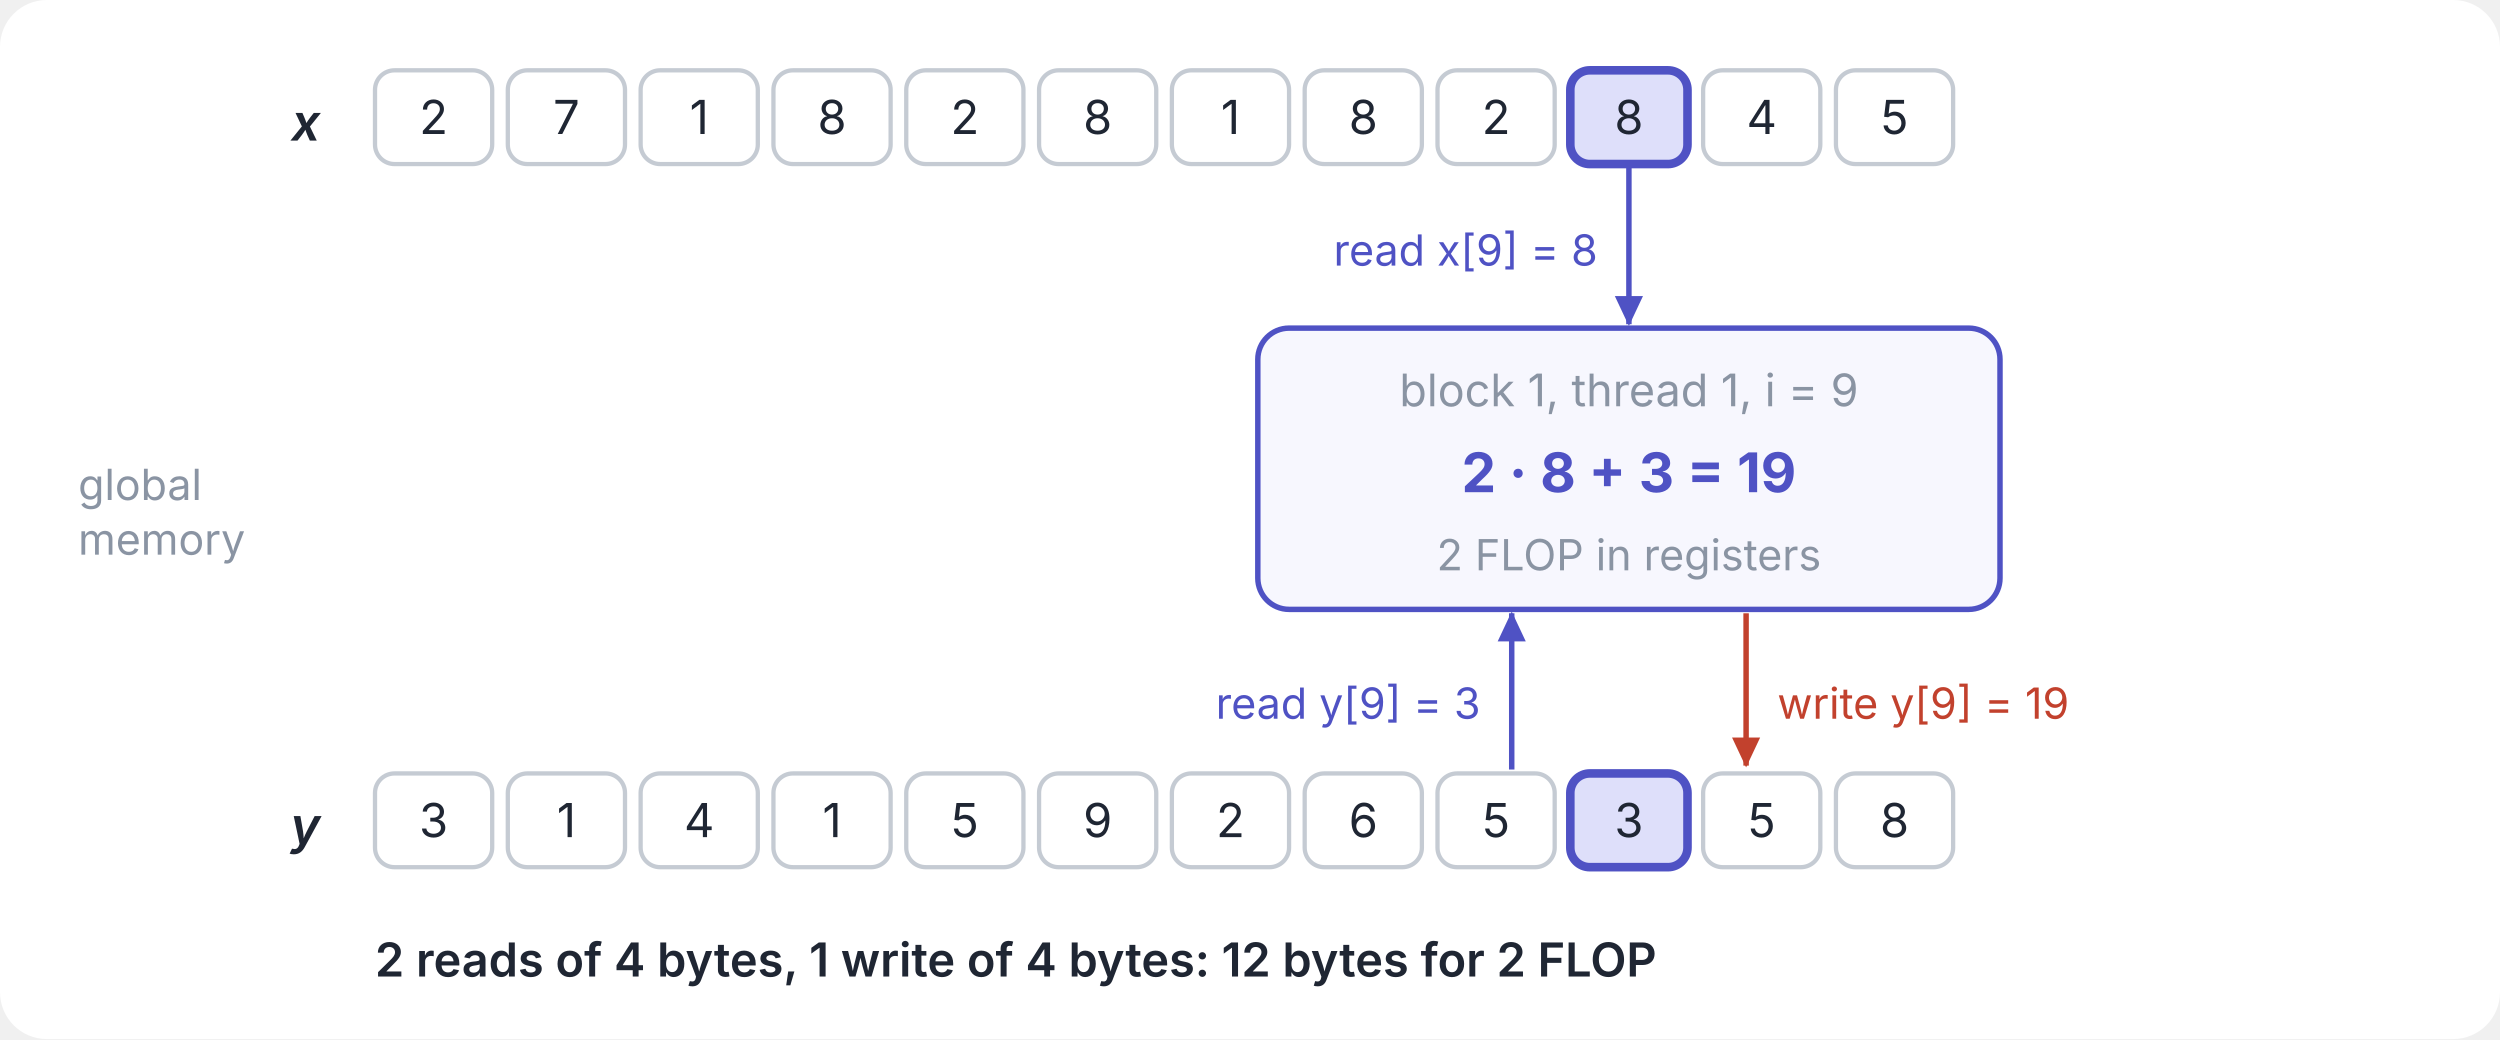
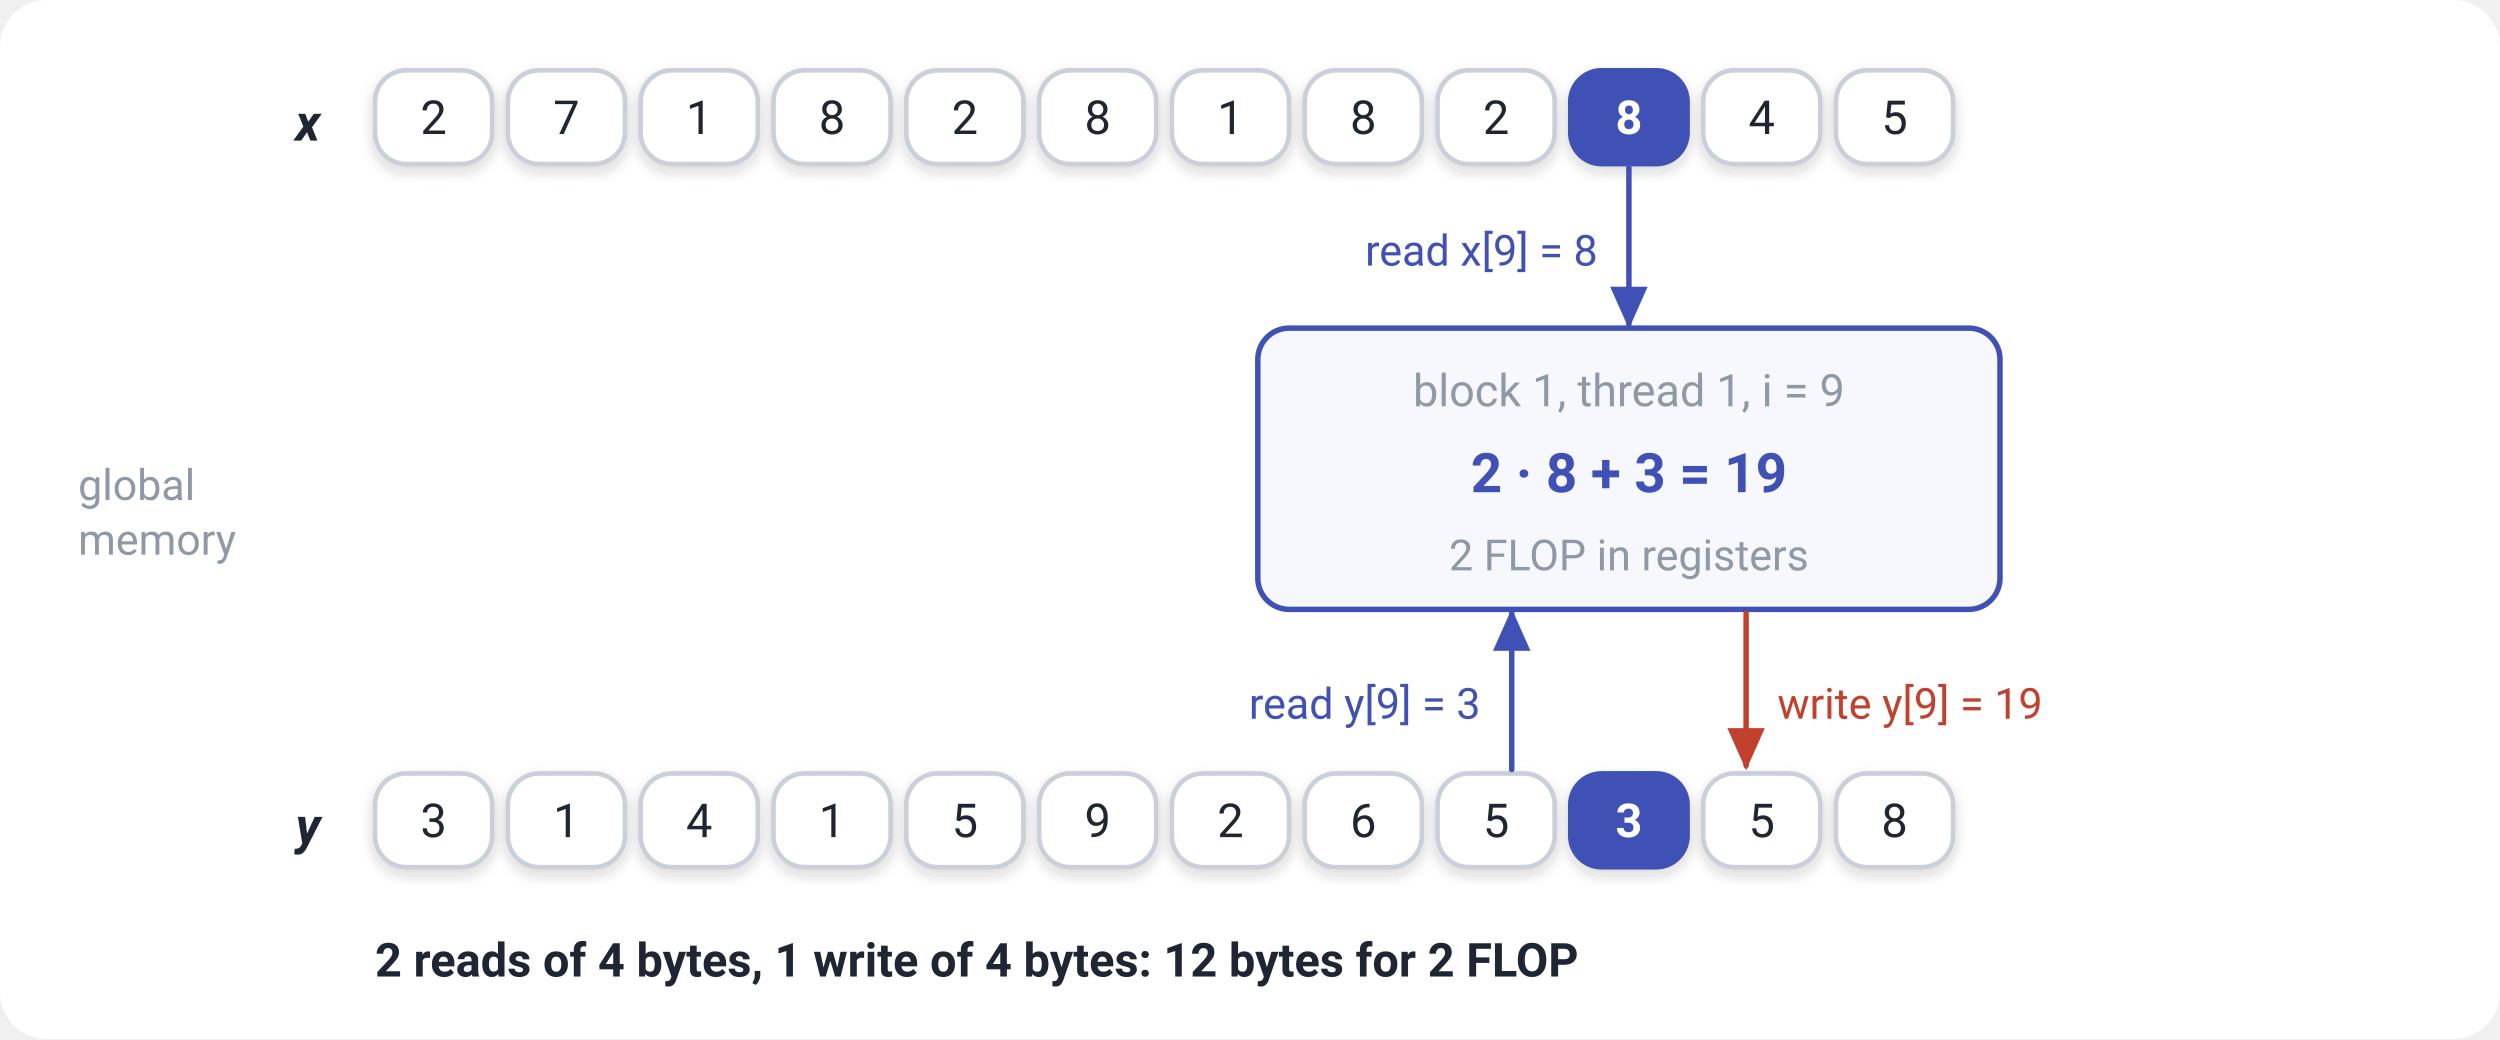
<svg xmlns="http://www.w3.org/2000/svg" viewBox="0 0 640 266" width="640" height="266" role="img" aria-label="The work of thread 1 of block 1. It reads x[9] = 8 and y[9] = 3 from global memory, computes 2 times 8 plus 3 = 19 in registers with 2 floating-point operations, and writes 19 to y[9]: 12 bytes moved for 2 FLOP.">
  <style>
-     text { font-family: Inter, "Segoe UI", "Helvetica Neue", Helvetica, Arial, sans-serif; }
+     text { font-family: Roboto, Inter, "Segoe UI", "Helvetica Neue", Arial, sans-serif; }
    .mono { font-family: "JetBrains Mono", "SF Mono", Menlo, Consolas, monospace; }
  </style>
  <defs>
-     <marker id="m-hi" viewBox="0 0 10 10" refX="8.5" refY="5" markerUnits="userSpaceOnUse" markerWidth="9" markerHeight="9" orient="auto">
-       <path d="M0.5,1 L9,5 L0.5,9 Z" fill="#4F52C4" />
+     <marker id="m-hi" viewBox="0 0 10 10" refX="8.5" refY="5" markerUnits="userSpaceOnUse" markerWidth="12" markerHeight="12" orient="auto">
+       <path d="M0.5,1 L9.5,5 L0.5,9 Z" fill="#3F51B5" />
    </marker>
-     <marker id="m-grey" viewBox="0 0 10 10" refX="8.5" refY="5" markerUnits="userSpaceOnUse" markerWidth="9" markerHeight="9" orient="auto">
-       <path d="M0.5,1 L9,5 L0.5,9 Z" fill="#8A94A3" />
+     <marker id="m-grey" viewBox="0 0 10 10" refX="8.5" refY="5" markerUnits="userSpaceOnUse" markerWidth="12" markerHeight="12" orient="auto">
+       <path d="M0.5,1 L9.5,5 L0.5,9 Z" fill="#8E99A8" />
    </marker>
-     <marker id="m-red" viewBox="0 0 10 10" refX="8.5" refY="5" markerUnits="userSpaceOnUse" markerWidth="9" markerHeight="9" orient="auto">
-       <path d="M0.5,1 L9,5 L0.5,9 Z" fill="#C2412D" />
+     <marker id="m-red" viewBox="0 0 10 10" refX="8.5" refY="5" markerUnits="userSpaceOnUse" markerWidth="12" markerHeight="12" orient="auto">
+       <path d="M0.5,1 L9.5,5 L0.5,9 Z" fill="#C2412D" />
    </marker>
-     <marker id="m-ink" viewBox="0 0 10 10" refX="8.5" refY="5" markerUnits="userSpaceOnUse" markerWidth="9" markerHeight="9" orient="auto">
-       <path d="M0.5,1 L9,5 L0.5,9 Z" fill="#1F2633" />
+     <marker id="m-ink" viewBox="0 0 10 10" refX="8.5" refY="5" markerUnits="userSpaceOnUse" markerWidth="12" markerHeight="12" orient="auto">
+       <path d="M0.5,1 L9.5,5 L0.5,9 Z" fill="#1F2633" />
    </marker>
-     <marker id="m-green" viewBox="0 0 10 10" refX="8.5" refY="5" markerUnits="userSpaceOnUse" markerWidth="9" markerHeight="9" orient="auto">
-       <path d="M0.5,1 L9,5 L0.5,9 Z" fill="#2E8B57" />
+     <marker id="m-green" viewBox="0 0 10 10" refX="8.5" refY="5" markerUnits="userSpaceOnUse" markerWidth="12" markerHeight="12" orient="auto">
+       <path d="M0.5,1 L9.5,5 L0.5,9 Z" fill="#2E8B57" />
    </marker>
-     <marker id="m-blue" viewBox="0 0 10 10" refX="8.5" refY="5" markerUnits="userSpaceOnUse" markerWidth="9" markerHeight="9" orient="auto">
-       <path d="M0.5,1 L9,5 L0.5,9 Z" fill="#7275D6" />
+     <marker id="m-blue" viewBox="0 0 10 10" refX="8.5" refY="5" markerUnits="userSpaceOnUse" markerWidth="12" markerHeight="12" orient="auto">
+       <path d="M0.5,1 L9.5,5 L0.5,9 Z" fill="#3F51B5" />
    </marker>
-     <marker id="m-mint" viewBox="0 0 10 10" refX="8.5" refY="5" markerUnits="userSpaceOnUse" markerWidth="9" markerHeight="9" orient="auto">
-       <path d="M0.5,1 L9,5 L0.5,9 Z" fill="#3F9F80" />
+     <marker id="m-mint" viewBox="0 0 10 10" refX="8.5" refY="5" markerUnits="userSpaceOnUse" markerWidth="12" markerHeight="12" orient="auto">
+       <path d="M0.5,1 L9.5,5 L0.5,9 Z" fill="#00897B" />
    </marker>
-     <marker id="m-peach" viewBox="0 0 10 10" refX="8.5" refY="5" markerUnits="userSpaceOnUse" markerWidth="9" markerHeight="9" orient="auto">
-       <path d="M0.5,1 L9,5 L0.5,9 Z" fill="#D98654" />
+     <marker id="m-peach" viewBox="0 0 10 10" refX="8.5" refY="5" markerUnits="userSpaceOnUse" markerWidth="12" markerHeight="12" orient="auto">
+       <path d="M0.5,1 L9.5,5 L0.5,9 Z" fill="#E65100" />
    </marker>
-     <marker id="m-pink" viewBox="0 0 10 10" refX="8.5" refY="5" markerUnits="userSpaceOnUse" markerWidth="9" markerHeight="9" orient="auto">
-       <path d="M0.5,1 L9,5 L0.5,9 Z" fill="#CC6A91" />
+     <marker id="m-pink" viewBox="0 0 10 10" refX="8.5" refY="5" markerUnits="userSpaceOnUse" markerWidth="12" markerHeight="12" orient="auto">
+       <path d="M0.5,1 L9.5,5 L0.5,9 Z" fill="#C2185B" />
    </marker>
+     <filter id="elev" x="-20%" y="-20%" width="140%" height="160%">
+       <feDropShadow dx="0" dy="1.5" stdDeviation="1.6" flood-color="#1F2633" flood-opacity="0.18" />
+     </filter>
  </defs>
  <rect width="640" height="266" rx="12" fill="#FFFFFF" />
  <text x="82.0" y="36.0" font-size="13" fill="#1F2633" text-anchor="end" font-weight="600" font-style="italic" xml:space="preserve">x</text>
  <text x="82.0" y="216.0" font-size="13" fill="#1F2633" text-anchor="end" font-weight="600" font-style="italic" xml:space="preserve">y</text>
-   <text x="20.0" y="128.0" font-size="11" fill="#8A94A3" text-anchor="start" font-weight="400" xml:space="preserve">global</text>
-   <text x="20.0" y="142.0" font-size="11" fill="#8A94A3" text-anchor="start" font-weight="400" xml:space="preserve">memory</text>
-   <rect x="96.0" y="18.0" width="30.0" height="24.0" rx="5" fill="#FFFFFF" stroke="#C5CBD3" stroke-width="1.1" />
+   <text x="20.0" y="128.0" font-size="11" fill="#8E99A8" text-anchor="start" font-weight="400" xml:space="preserve">global</text>
+   <text x="20.0" y="142.0" font-size="11" fill="#8E99A8" text-anchor="start" font-weight="400" xml:space="preserve">memory</text>
+   <rect x="96.0" y="18.0" width="30.0" height="24.0" rx="8" fill="#FFFFFF" stroke="#C9D0D9" stroke-width="1.2" filter="url(#elev)" />
  <text x="111.0" y="34.3" font-size="12" fill="#1F2633" text-anchor="middle" font-weight="400" xml:space="preserve">2</text>
-   <rect x="96.0" y="198.0" width="30.0" height="24.0" rx="5" fill="#FFFFFF" stroke="#C5CBD3" stroke-width="1.1" />
+   <rect x="96.0" y="198.0" width="30.0" height="24.0" rx="8" fill="#FFFFFF" stroke="#C9D0D9" stroke-width="1.2" filter="url(#elev)" />
  <text x="111.0" y="214.3" font-size="12" fill="#1F2633" text-anchor="middle" font-weight="400" xml:space="preserve">3</text>
-   <rect x="130.0" y="18.0" width="30.0" height="24.0" rx="5" fill="#FFFFFF" stroke="#C5CBD3" stroke-width="1.1" />
+   <rect x="130.0" y="18.0" width="30.0" height="24.0" rx="8" fill="#FFFFFF" stroke="#C9D0D9" stroke-width="1.2" filter="url(#elev)" />
  <text x="145.0" y="34.3" font-size="12" fill="#1F2633" text-anchor="middle" font-weight="400" xml:space="preserve">7</text>
-   <rect x="130.0" y="198.0" width="30.0" height="24.0" rx="5" fill="#FFFFFF" stroke="#C5CBD3" stroke-width="1.1" />
+   <rect x="130.0" y="198.0" width="30.0" height="24.0" rx="8" fill="#FFFFFF" stroke="#C9D0D9" stroke-width="1.2" filter="url(#elev)" />
  <text x="145.0" y="214.3" font-size="12" fill="#1F2633" text-anchor="middle" font-weight="400" xml:space="preserve">1</text>
-   <rect x="164.0" y="18.0" width="30.0" height="24.0" rx="5" fill="#FFFFFF" stroke="#C5CBD3" stroke-width="1.1" />
+   <rect x="164.0" y="18.0" width="30.0" height="24.0" rx="8" fill="#FFFFFF" stroke="#C9D0D9" stroke-width="1.2" filter="url(#elev)" />
  <text x="179.0" y="34.3" font-size="12" fill="#1F2633" text-anchor="middle" font-weight="400" xml:space="preserve">1</text>
-   <rect x="164.0" y="198.0" width="30.0" height="24.0" rx="5" fill="#FFFFFF" stroke="#C5CBD3" stroke-width="1.1" />
+   <rect x="164.0" y="198.0" width="30.0" height="24.0" rx="8" fill="#FFFFFF" stroke="#C9D0D9" stroke-width="1.2" filter="url(#elev)" />
  <text x="179.0" y="214.3" font-size="12" fill="#1F2633" text-anchor="middle" font-weight="400" xml:space="preserve">4</text>
-   <rect x="198.0" y="18.0" width="30.0" height="24.0" rx="5" fill="#FFFFFF" stroke="#C5CBD3" stroke-width="1.1" />
+   <rect x="198.0" y="18.0" width="30.0" height="24.0" rx="8" fill="#FFFFFF" stroke="#C9D0D9" stroke-width="1.2" filter="url(#elev)" />
  <text x="213.0" y="34.3" font-size="12" fill="#1F2633" text-anchor="middle" font-weight="400" xml:space="preserve">8</text>
-   <rect x="198.0" y="198.0" width="30.0" height="24.0" rx="5" fill="#FFFFFF" stroke="#C5CBD3" stroke-width="1.1" />
+   <rect x="198.0" y="198.0" width="30.0" height="24.0" rx="8" fill="#FFFFFF" stroke="#C9D0D9" stroke-width="1.2" filter="url(#elev)" />
  <text x="213.0" y="214.3" font-size="12" fill="#1F2633" text-anchor="middle" font-weight="400" xml:space="preserve">1</text>
-   <rect x="232.0" y="18.0" width="30.0" height="24.0" rx="5" fill="#FFFFFF" stroke="#C5CBD3" stroke-width="1.1" />
+   <rect x="232.0" y="18.0" width="30.0" height="24.0" rx="8" fill="#FFFFFF" stroke="#C9D0D9" stroke-width="1.2" filter="url(#elev)" />
  <text x="247.0" y="34.3" font-size="12" fill="#1F2633" text-anchor="middle" font-weight="400" xml:space="preserve">2</text>
-   <rect x="232.0" y="198.0" width="30.0" height="24.0" rx="5" fill="#FFFFFF" stroke="#C5CBD3" stroke-width="1.1" />
+   <rect x="232.0" y="198.0" width="30.0" height="24.0" rx="8" fill="#FFFFFF" stroke="#C9D0D9" stroke-width="1.2" filter="url(#elev)" />
  <text x="247.0" y="214.3" font-size="12" fill="#1F2633" text-anchor="middle" font-weight="400" xml:space="preserve">5</text>
-   <rect x="266.0" y="18.0" width="30.0" height="24.0" rx="5" fill="#FFFFFF" stroke="#C5CBD3" stroke-width="1.1" />
+   <rect x="266.0" y="18.0" width="30.0" height="24.0" rx="8" fill="#FFFFFF" stroke="#C9D0D9" stroke-width="1.2" filter="url(#elev)" />
  <text x="281.0" y="34.3" font-size="12" fill="#1F2633" text-anchor="middle" font-weight="400" xml:space="preserve">8</text>
-   <rect x="266.0" y="198.0" width="30.0" height="24.0" rx="5" fill="#FFFFFF" stroke="#C5CBD3" stroke-width="1.1" />
+   <rect x="266.0" y="198.0" width="30.0" height="24.0" rx="8" fill="#FFFFFF" stroke="#C9D0D9" stroke-width="1.2" filter="url(#elev)" />
  <text x="281.0" y="214.3" font-size="12" fill="#1F2633" text-anchor="middle" font-weight="400" xml:space="preserve">9</text>
-   <rect x="300.0" y="18.0" width="30.0" height="24.0" rx="5" fill="#FFFFFF" stroke="#C5CBD3" stroke-width="1.1" />
+   <rect x="300.0" y="18.0" width="30.0" height="24.0" rx="8" fill="#FFFFFF" stroke="#C9D0D9" stroke-width="1.2" filter="url(#elev)" />
  <text x="315.0" y="34.3" font-size="12" fill="#1F2633" text-anchor="middle" font-weight="400" xml:space="preserve">1</text>
-   <rect x="300.0" y="198.0" width="30.0" height="24.0" rx="5" fill="#FFFFFF" stroke="#C5CBD3" stroke-width="1.1" />
+   <rect x="300.0" y="198.0" width="30.0" height="24.0" rx="8" fill="#FFFFFF" stroke="#C9D0D9" stroke-width="1.2" filter="url(#elev)" />
  <text x="315.0" y="214.3" font-size="12" fill="#1F2633" text-anchor="middle" font-weight="400" xml:space="preserve">2</text>
-   <rect x="334.0" y="18.0" width="30.0" height="24.0" rx="5" fill="#FFFFFF" stroke="#C5CBD3" stroke-width="1.1" />
+   <rect x="334.0" y="18.0" width="30.0" height="24.0" rx="8" fill="#FFFFFF" stroke="#C9D0D9" stroke-width="1.2" filter="url(#elev)" />
  <text x="349.0" y="34.3" font-size="12" fill="#1F2633" text-anchor="middle" font-weight="400" xml:space="preserve">8</text>
-   <rect x="334.0" y="198.0" width="30.0" height="24.0" rx="5" fill="#FFFFFF" stroke="#C5CBD3" stroke-width="1.1" />
+   <rect x="334.0" y="198.0" width="30.0" height="24.0" rx="8" fill="#FFFFFF" stroke="#C9D0D9" stroke-width="1.2" filter="url(#elev)" />
  <text x="349.0" y="214.3" font-size="12" fill="#1F2633" text-anchor="middle" font-weight="400" xml:space="preserve">6</text>
-   <rect x="368.0" y="18.0" width="30.0" height="24.0" rx="5" fill="#FFFFFF" stroke="#C5CBD3" stroke-width="1.1" />
+   <rect x="368.0" y="18.0" width="30.0" height="24.0" rx="8" fill="#FFFFFF" stroke="#C9D0D9" stroke-width="1.2" filter="url(#elev)" />
  <text x="383.0" y="34.3" font-size="12" fill="#1F2633" text-anchor="middle" font-weight="400" xml:space="preserve">2</text>
-   <rect x="368.0" y="198.0" width="30.0" height="24.0" rx="5" fill="#FFFFFF" stroke="#C5CBD3" stroke-width="1.1" />
+   <rect x="368.0" y="198.0" width="30.0" height="24.0" rx="8" fill="#FFFFFF" stroke="#C9D0D9" stroke-width="1.2" filter="url(#elev)" />
  <text x="383.0" y="214.3" font-size="12" fill="#1F2633" text-anchor="middle" font-weight="400" xml:space="preserve">5</text>
-   <rect x="402.0" y="18.0" width="30.0" height="24.0" rx="5" fill="#DEDFFA" stroke="#4F52C4" stroke-width="2.2" />
-   <text x="417.0" y="34.3" font-size="12" fill="#1F2633" text-anchor="middle" font-weight="400" xml:space="preserve">8</text>
-   <rect x="402.0" y="198.0" width="30.0" height="24.0" rx="5" fill="#DEDFFA" stroke="#4F52C4" stroke-width="2.2" />
-   <text x="417.0" y="214.3" font-size="12" fill="#1F2633" text-anchor="middle" font-weight="400" xml:space="preserve">3</text>
-   <rect x="436.0" y="18.0" width="30.0" height="24.0" rx="5" fill="#FFFFFF" stroke="#C5CBD3" stroke-width="1.1" />
+   <rect x="402.0" y="18.0" width="30.0" height="24.0" rx="8" fill="#3F51B5" stroke="#3F51B5" stroke-width="1.2" filter="url(#elev)" />
+   <text x="417.0" y="34.3" font-size="12" fill="#FFFFFF" text-anchor="middle" font-weight="700" xml:space="preserve">8</text>
+   <rect x="402.0" y="198.0" width="30.0" height="24.0" rx="8" fill="#3F51B5" stroke="#3F51B5" stroke-width="1.2" filter="url(#elev)" />
+   <text x="417.0" y="214.3" font-size="12" fill="#FFFFFF" text-anchor="middle" font-weight="700" xml:space="preserve">3</text>
+   <rect x="436.0" y="18.0" width="30.0" height="24.0" rx="8" fill="#FFFFFF" stroke="#C9D0D9" stroke-width="1.2" filter="url(#elev)" />
  <text x="451.0" y="34.3" font-size="12" fill="#1F2633" text-anchor="middle" font-weight="400" xml:space="preserve">4</text>
-   <rect x="436.0" y="198.0" width="30.0" height="24.0" rx="5" fill="#FFFFFF" stroke="#C5CBD3" stroke-width="1.1" />
+   <rect x="436.0" y="198.0" width="30.0" height="24.0" rx="8" fill="#FFFFFF" stroke="#C9D0D9" stroke-width="1.2" filter="url(#elev)" />
  <text x="451.0" y="214.3" font-size="12" fill="#1F2633" text-anchor="middle" font-weight="400" xml:space="preserve">5</text>
-   <rect x="470.0" y="18.0" width="30.0" height="24.0" rx="5" fill="#FFFFFF" stroke="#C5CBD3" stroke-width="1.1" />
+   <rect x="470.0" y="18.0" width="30.0" height="24.0" rx="8" fill="#FFFFFF" stroke="#C9D0D9" stroke-width="1.2" filter="url(#elev)" />
  <text x="485.0" y="34.3" font-size="12" fill="#1F2633" text-anchor="middle" font-weight="400" xml:space="preserve">5</text>
-   <rect x="470.0" y="198.0" width="30.0" height="24.0" rx="5" fill="#FFFFFF" stroke="#C5CBD3" stroke-width="1.1" />
+   <rect x="470.0" y="198.0" width="30.0" height="24.0" rx="8" fill="#FFFFFF" stroke="#C9D0D9" stroke-width="1.2" filter="url(#elev)" />
  <text x="485.0" y="214.3" font-size="12" fill="#1F2633" text-anchor="middle" font-weight="400" xml:space="preserve">8</text>
-   <rect x="322.0" y="84.0" width="190.0" height="72.0" rx="8" fill="#F7F7FE" stroke="#4F52C4" stroke-width="1.4" />
-   <text x="417.0" y="104.0" font-size="11.5" fill="#8A94A3" text-anchor="middle" font-weight="400" xml:space="preserve">block 1, thread 1, i = 9</text>
-   <text x="417.0" y="126.0" font-size="14" fill="#4F52C4" text-anchor="middle" font-weight="700" xml:space="preserve">2 · 8 + 3 = 19</text>
-   <text x="417.0" y="146.0" font-size="11" fill="#8A94A3" text-anchor="middle" font-weight="400" xml:space="preserve">2 FLOP in registers</text>
-   <line x1="417.0" y1="43.0" x2="417.0" y2="83.0" stroke="#4F52C4" stroke-width="1.4" marker-end="url(#m-hi)" />
-   <text x="409.0" y="68.0" font-size="11" fill="#4F52C4" text-anchor="end" font-weight="400" xml:space="preserve">read x[9] = 8</text>
-   <line x1="387.0" y1="197.0" x2="387.0" y2="157.0" stroke="#4F52C4" stroke-width="1.4" marker-end="url(#m-hi)" />
-   <text x="379.0" y="184.0" font-size="11" fill="#4F52C4" text-anchor="end" font-weight="400" xml:space="preserve">read y[9] = 3</text>
-   <line x1="447.0" y1="157.0" x2="447.0" y2="196.0" stroke="#C2412D" stroke-width="1.4" marker-end="url(#m-red)" />
+   <rect x="322.0" y="84.0" width="190.0" height="72.0" rx="8" fill="#F7F7FE" stroke="#3F51B5" stroke-width="1.4" />
+   <text x="417.0" y="104.0" font-size="11.5" fill="#8E99A8" text-anchor="middle" font-weight="400" xml:space="preserve">block 1, thread 1, i = 9</text>
+   <text x="417.0" y="126.0" font-size="14" fill="#3F51B5" text-anchor="middle" font-weight="700" xml:space="preserve">2 · 8 + 3 = 19</text>
+   <text x="417.0" y="146.0" font-size="11" fill="#8E99A8" text-anchor="middle" font-weight="400" xml:space="preserve">2 FLOP in registers</text>
+   <line x1="417.0" y1="43.0" x2="417.0" y2="83.0" stroke="#3F51B5" stroke-width="1.4" stroke-linecap="round" marker-end="url(#m-hi)" />
+   <text x="409.0" y="68.0" font-size="11" fill="#3F51B5" text-anchor="end" font-weight="400" xml:space="preserve">read x[9] = 8</text>
+   <line x1="387.0" y1="197.0" x2="387.0" y2="157.0" stroke="#3F51B5" stroke-width="1.4" stroke-linecap="round" marker-end="url(#m-hi)" />
+   <text x="379.0" y="184.0" font-size="11" fill="#3F51B5" text-anchor="end" font-weight="400" xml:space="preserve">read y[9] = 3</text>
+   <line x1="447.0" y1="157.0" x2="447.0" y2="196.0" stroke="#C2412D" stroke-width="1.4" stroke-linecap="round" marker-end="url(#m-red)" />
  <text x="455.0" y="184.0" font-size="11" fill="#C2412D" text-anchor="start" font-weight="400" xml:space="preserve">write y[9] = 19</text>
  <text x="96.0" y="250.0" font-size="12" fill="#1F2633" text-anchor="start" font-weight="600" xml:space="preserve">2 reads of 4 bytes, 1 write of 4 bytes: 12 bytes for 2 FLOP</text>
</svg>
